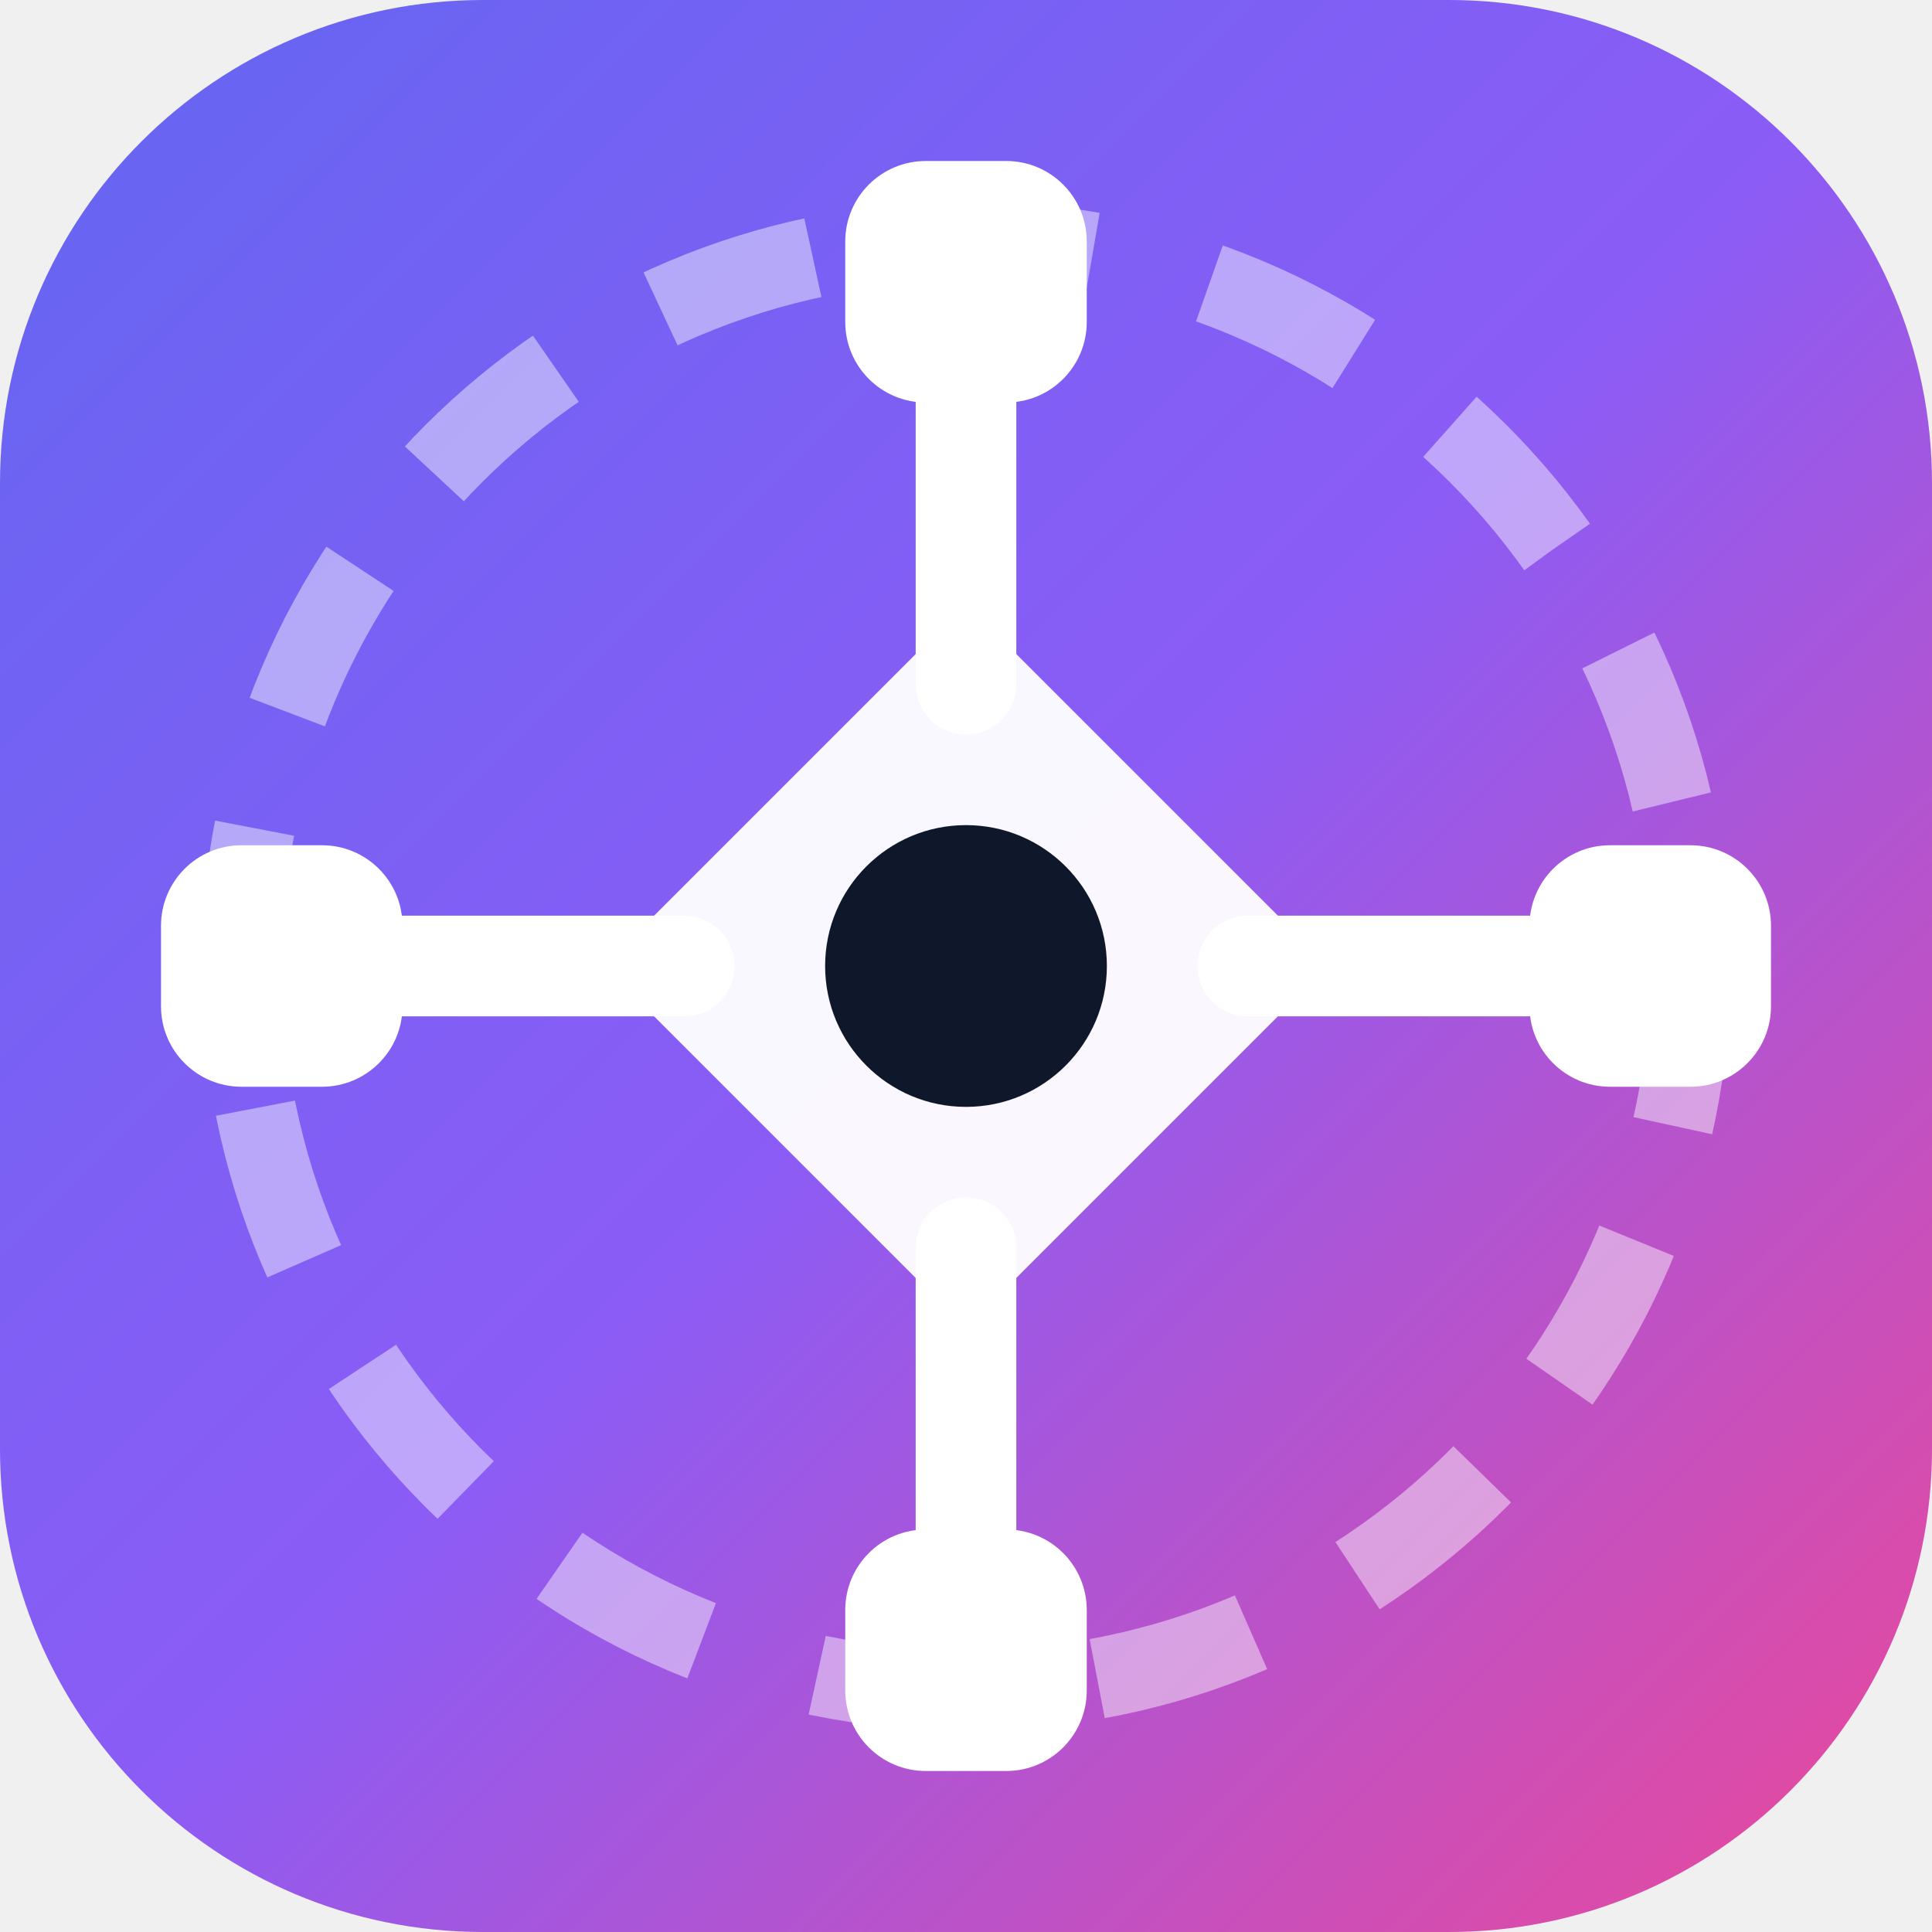
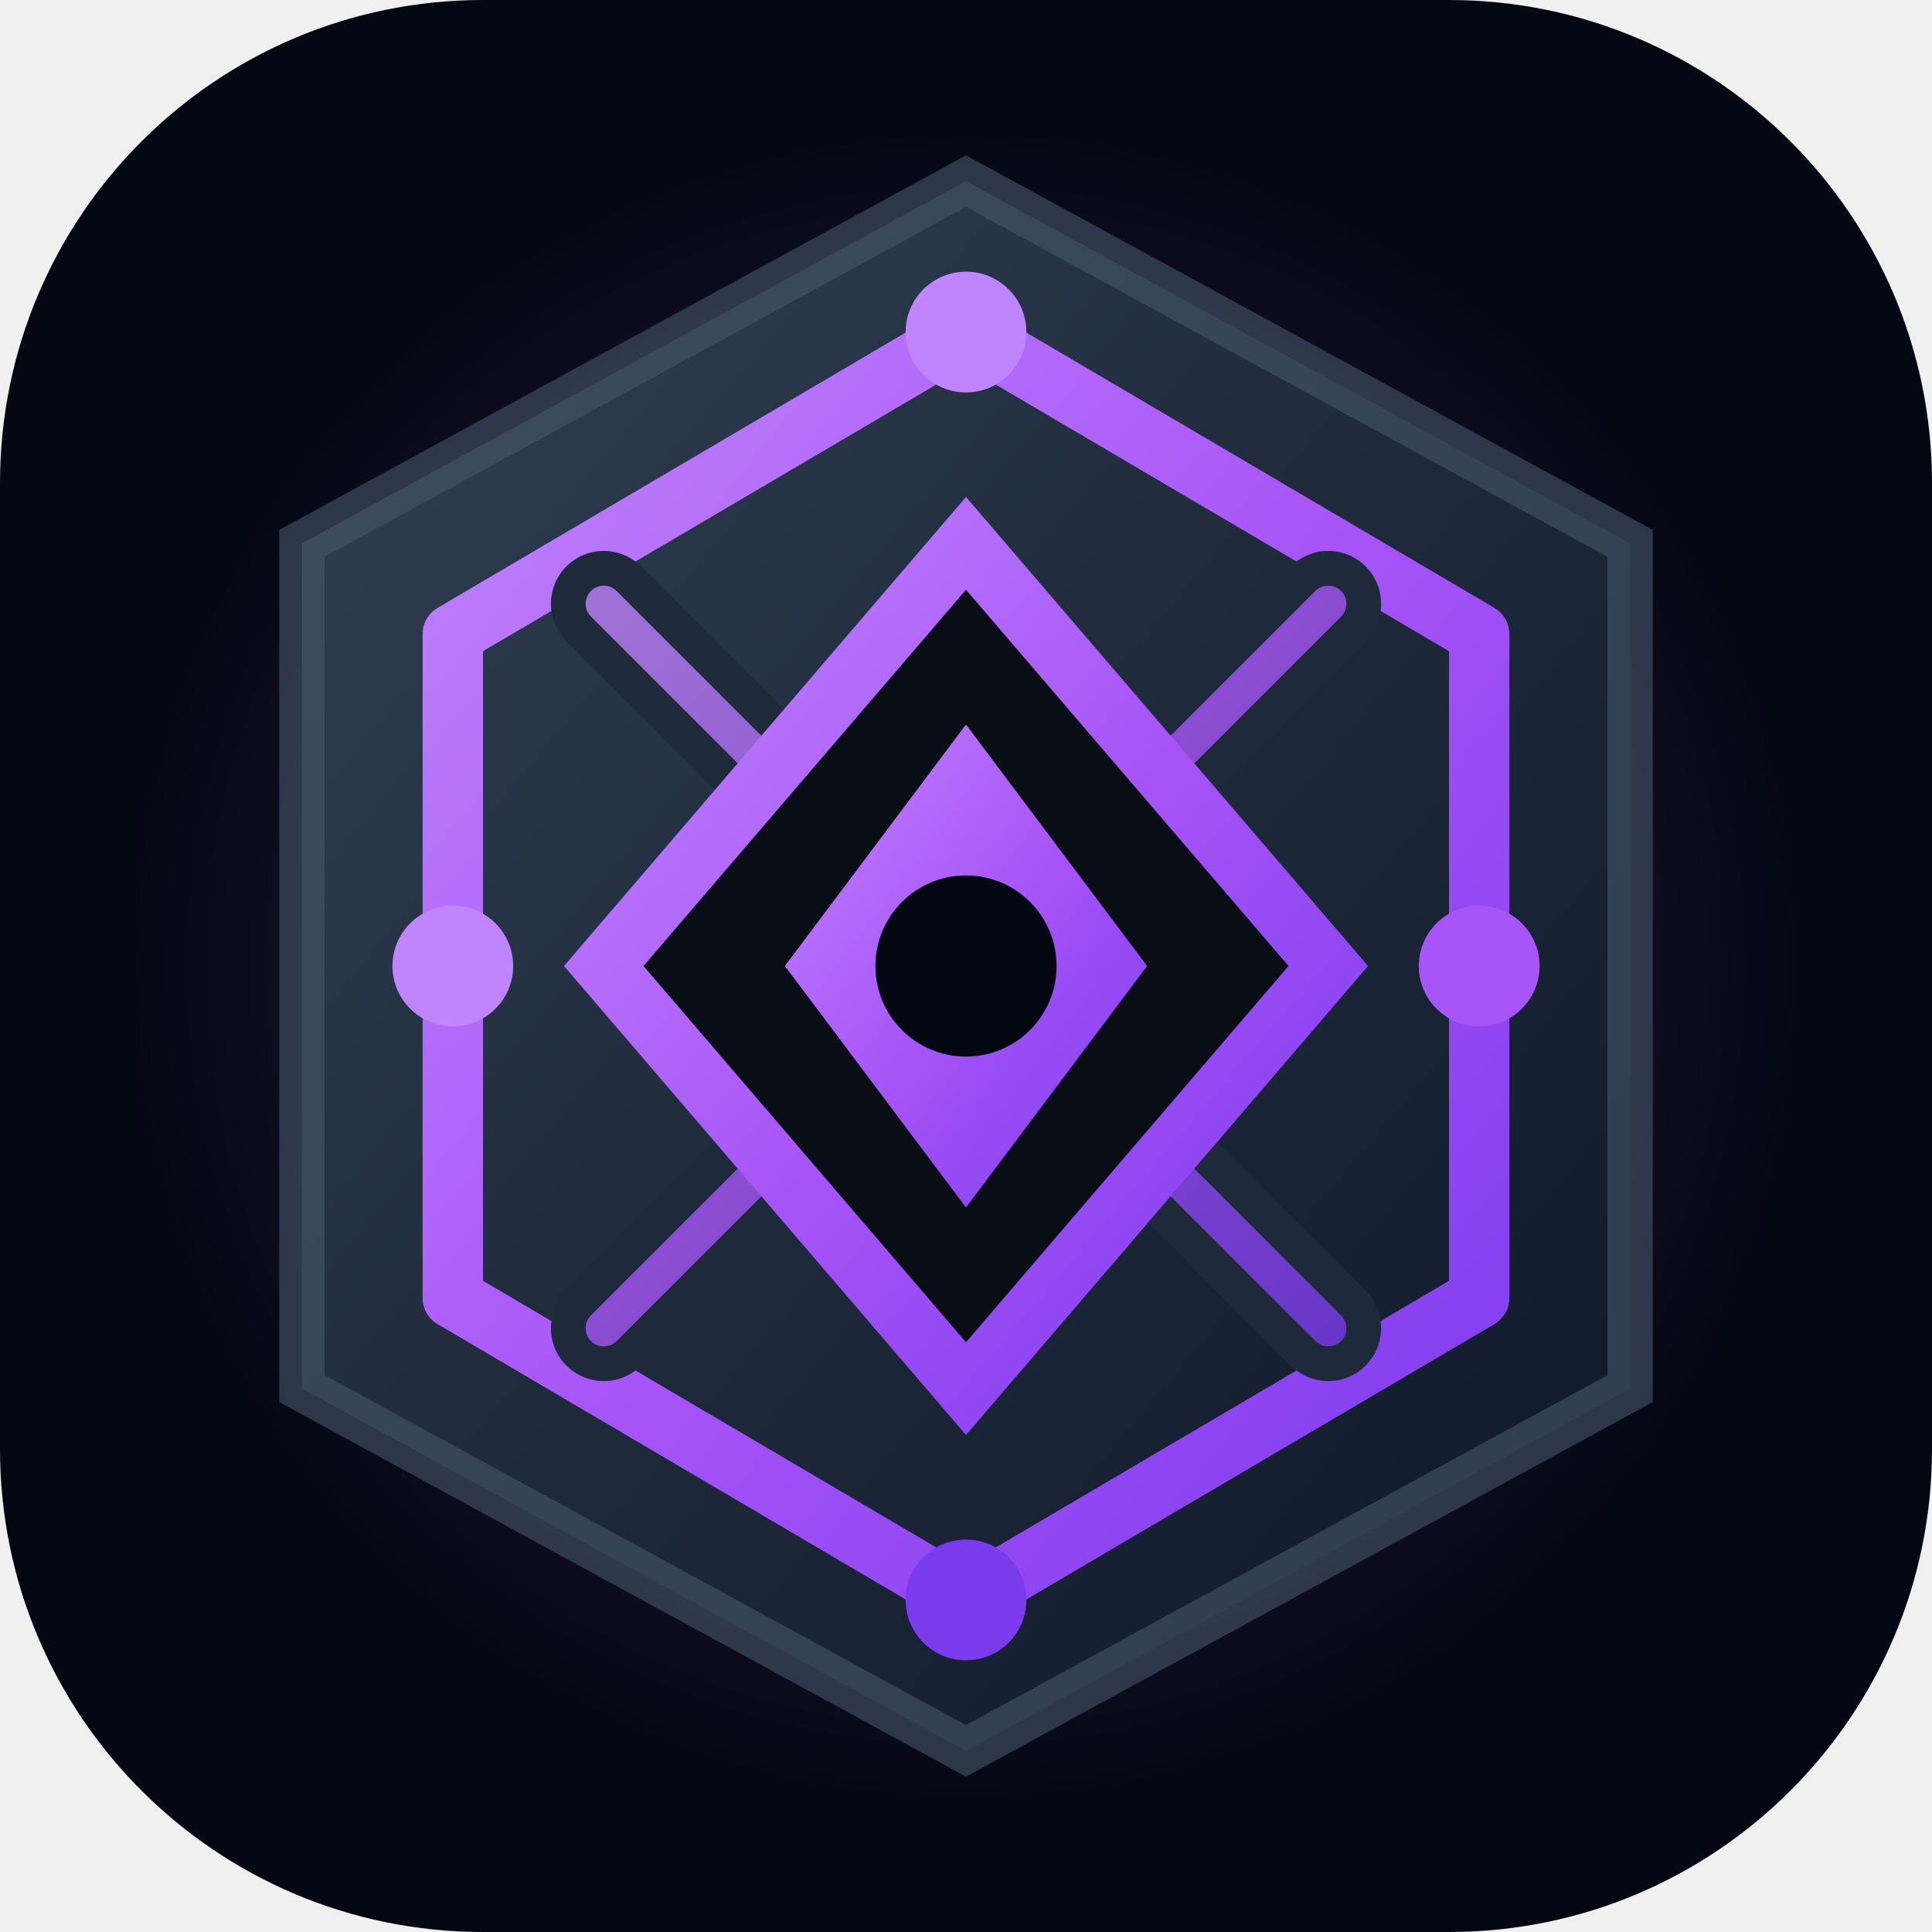
- <svg xmlns="http://www.w3.org/2000/svg" viewBox="0 0 48 48" fill="none">
-   <rect width="48" height="48" rx="12" fill="url(#bg-grad)" />
-   <circle cx="24" cy="24" r="18" stroke="#ffffff" stroke-width="2" stroke-dasharray="4 3" stroke-opacity="0.45" />
-   <rect x="21" y="4" width="6" height="6" rx="2" fill="#ffffff" />
-   <rect x="38" y="21" width="6" height="6" rx="2" fill="#ffffff" />
-   <rect x="21" y="38" width="6" height="6" rx="2" fill="#ffffff" />
-   <rect x="4" y="21" width="6" height="6" rx="2" fill="#ffffff" />
-   <path d="M24 10V17M38 24H31M24 38V31M10 24H17" stroke="#ffffff" stroke-width="2.5" stroke-linecap="round" />
-   <path d="M24 15L33 24L24 33L15 24L24 15Z" fill="#ffffff" fill-opacity="0.95" />
-   <circle cx="24" cy="24" r="3.5" fill="#0f172a" />
+ <svg xmlns="http://www.w3.org/2000/svg" viewBox="0 0 64 64" fill="none">
+   <rect width="64" height="64" rx="16" fill="#030712" />
  <defs>
-     <linearGradient id="bg-grad" x1="0" y1="0" x2="48" y2="48" gradientUnits="userSpaceOnUse">
-       <stop stop-color="#6366f1" />
-       <stop offset="0.5" stop-color="#8b5cf6" />
-       <stop offset="1" stop-color="#ec4899" />
+     <linearGradient id="anthraciteGrad" x1="0%" y1="0%" x2="100%" y2="100%">
+       <stop offset="0%" stop-color="#334155" />
+       <stop offset="50%" stop-color="#1e293b" />
+       <stop offset="100%" stop-color="#0f172a" />
    </linearGradient>
+     <linearGradient id="purpleNeonGrad" x1="0%" y1="0%" x2="100%" y2="100%">
+       <stop offset="0%" stop-color="#c084fc" />
+       <stop offset="50%" stop-color="#a855f7" />
+       <stop offset="100%" stop-color="#7c3aed" />
+     </linearGradient>
+     <radialGradient id="purpleGlow" cx="50%" cy="50%" r="50%">
+       <stop offset="0%" stop-color="#a855f7" stop-opacity="0.35" />
+       <stop offset="100%" stop-color="#a855f7" stop-opacity="0" />
+     </radialGradient>
  </defs>
+   <circle cx="32" cy="32" r="28" fill="url(#purpleGlow)" />
+   <polygon points="32,6 54,18 54,46 32,58 10,46 10,18" fill="url(#anthraciteGrad)" stroke="#475569" stroke-width="1.5" stroke-opacity="0.6" />
+   <polygon points="32,11 49,21 49,43 32,53 15,43 15,21" fill="none" stroke="url(#purpleNeonGrad)" stroke-width="2" stroke-linejoin="round" />
+   <path d="M20 20L44 44M44 20L20 44" stroke="#1e293b" stroke-width="3.5" stroke-linecap="round" />
+   <path d="M20 20L44 44M44 20L20 44" stroke="url(#purpleNeonGrad)" stroke-width="1.2" stroke-linecap="round" stroke-opacity="0.8" />
+   <polygon points="32,18 44,32 32,46 20,32" fill="#090d16" stroke="url(#purpleNeonGrad)" stroke-width="2" />
+   <polygon points="32,24 38,32 32,40 26,32" fill="url(#purpleNeonGrad)" />
+   <circle cx="32" cy="32" r="3" fill="#030712" />
+   <circle cx="32" cy="11" r="2" fill="#c084fc" />
+   <circle cx="49" cy="32" r="2" fill="#a855f7" />
+   <circle cx="32" cy="53" r="2" fill="#7c3aed" />
+   <circle cx="15" cy="32" r="2" fill="#c084fc" />
</svg>
